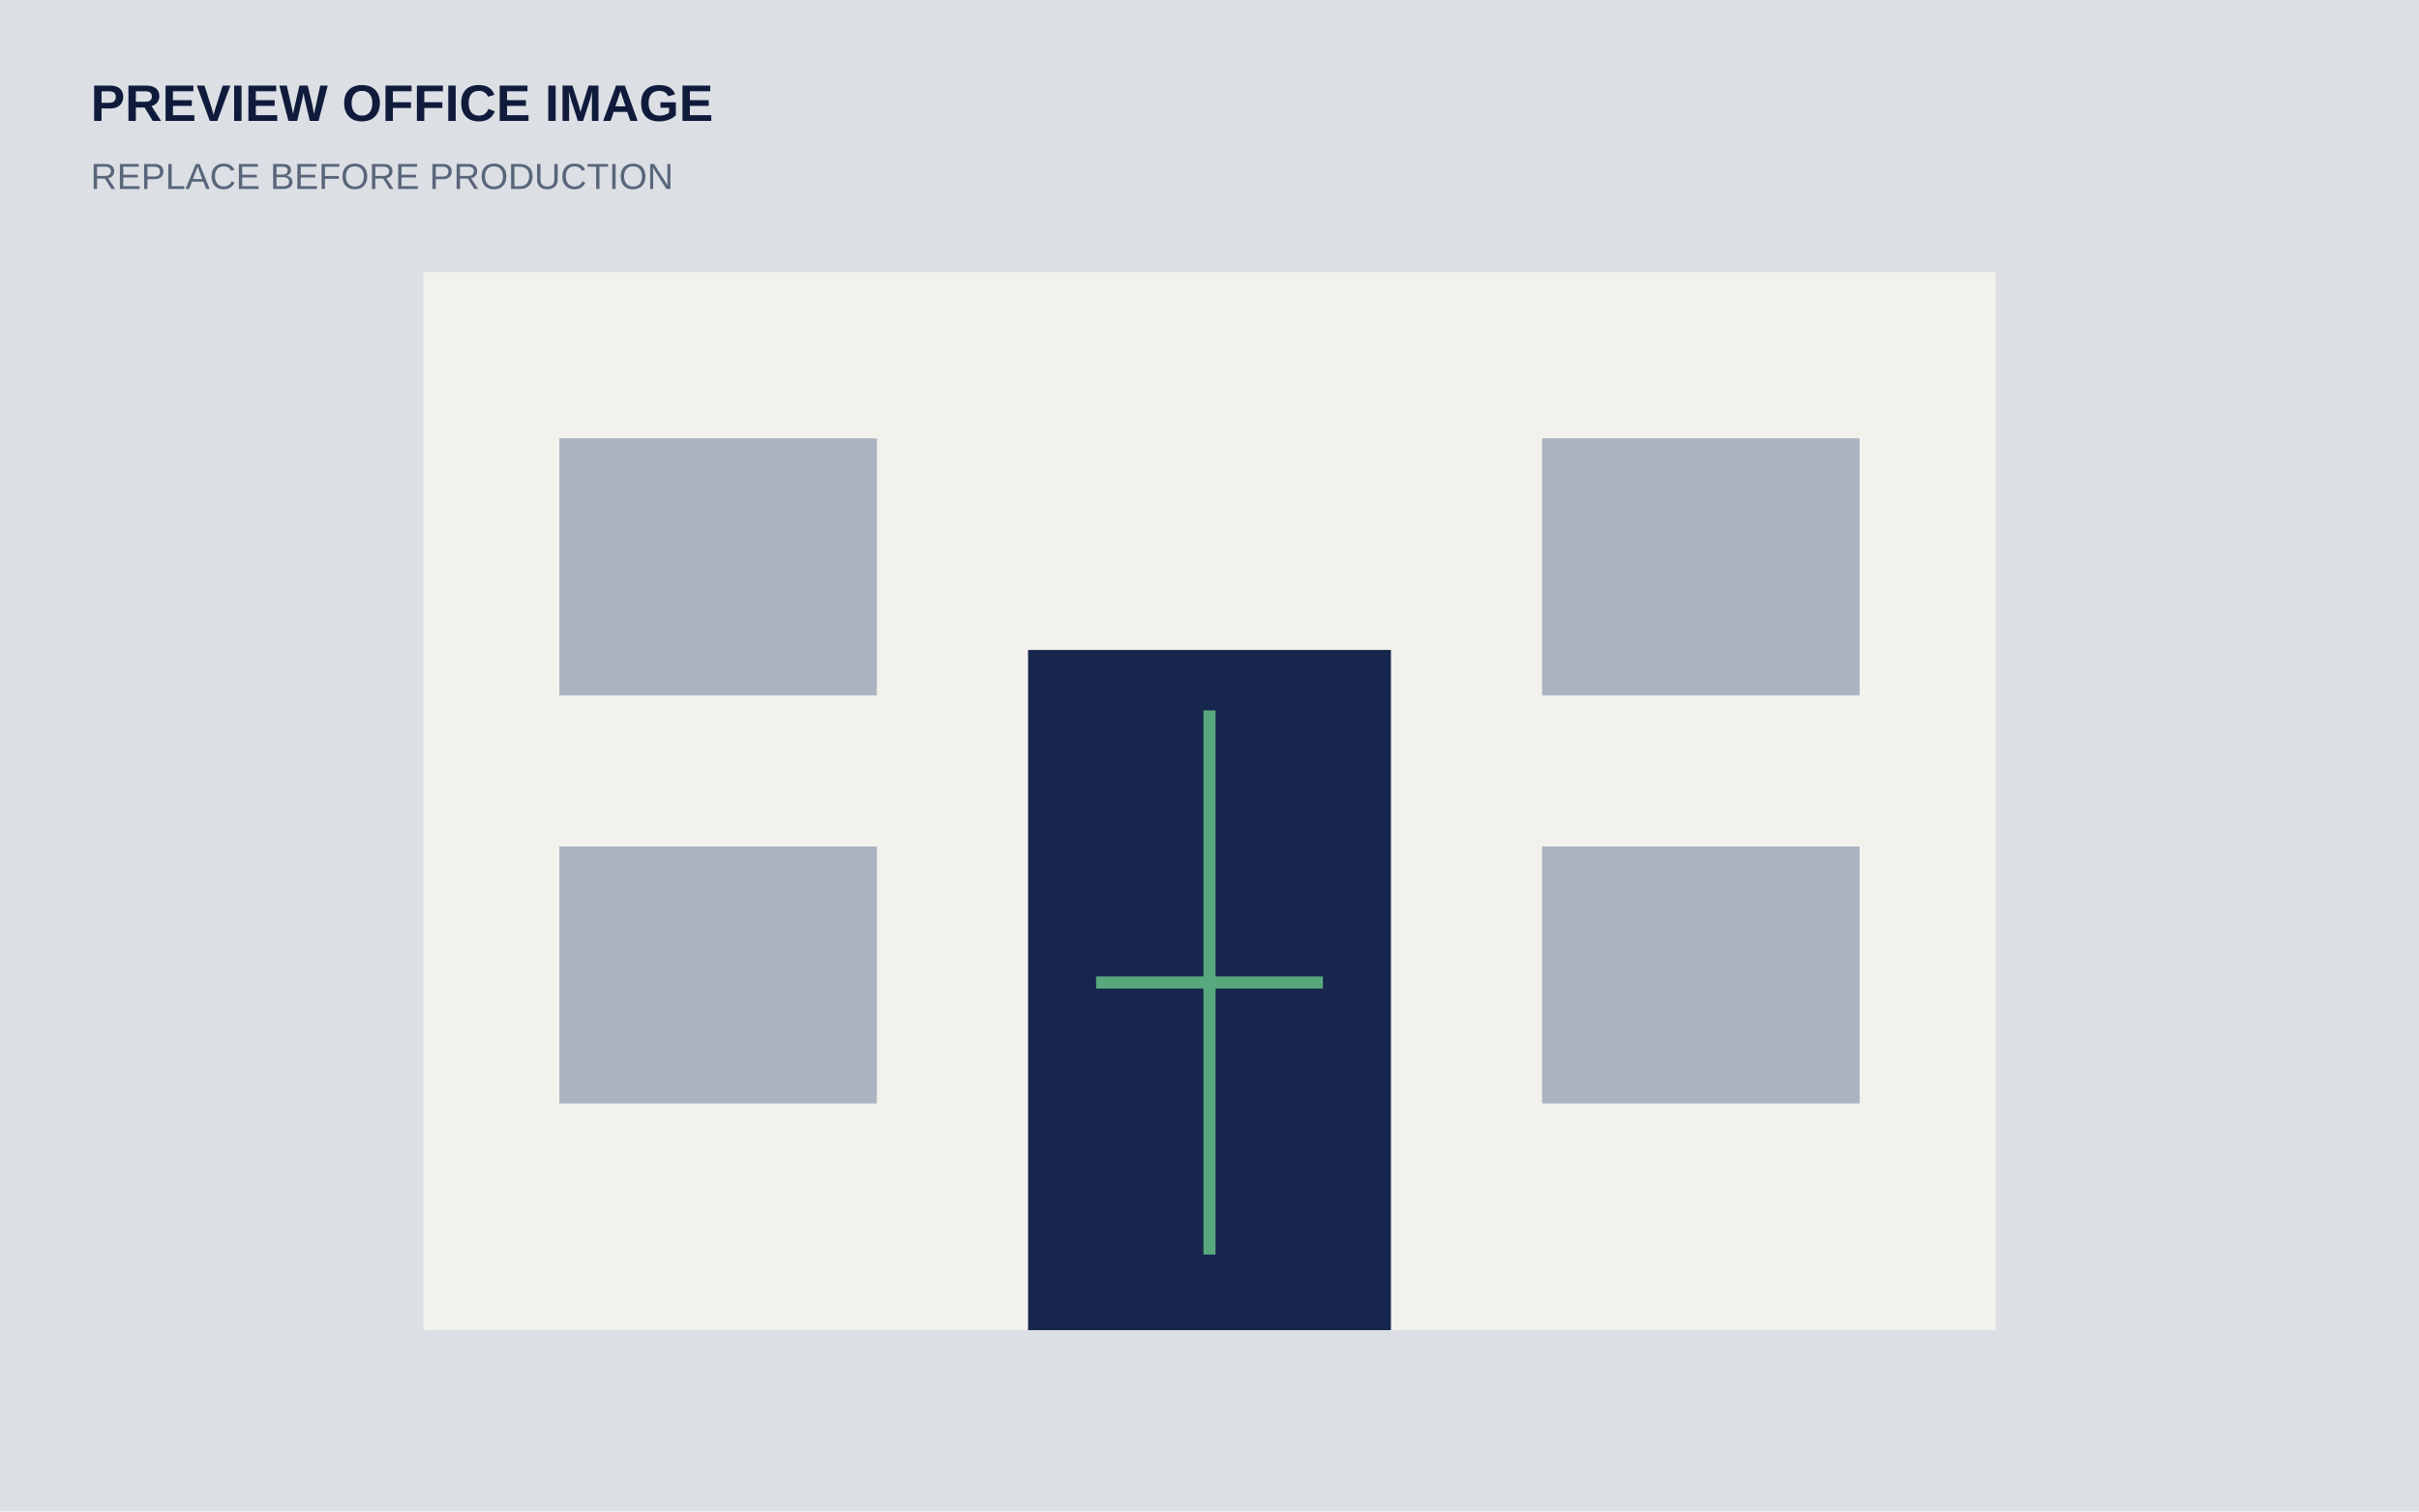
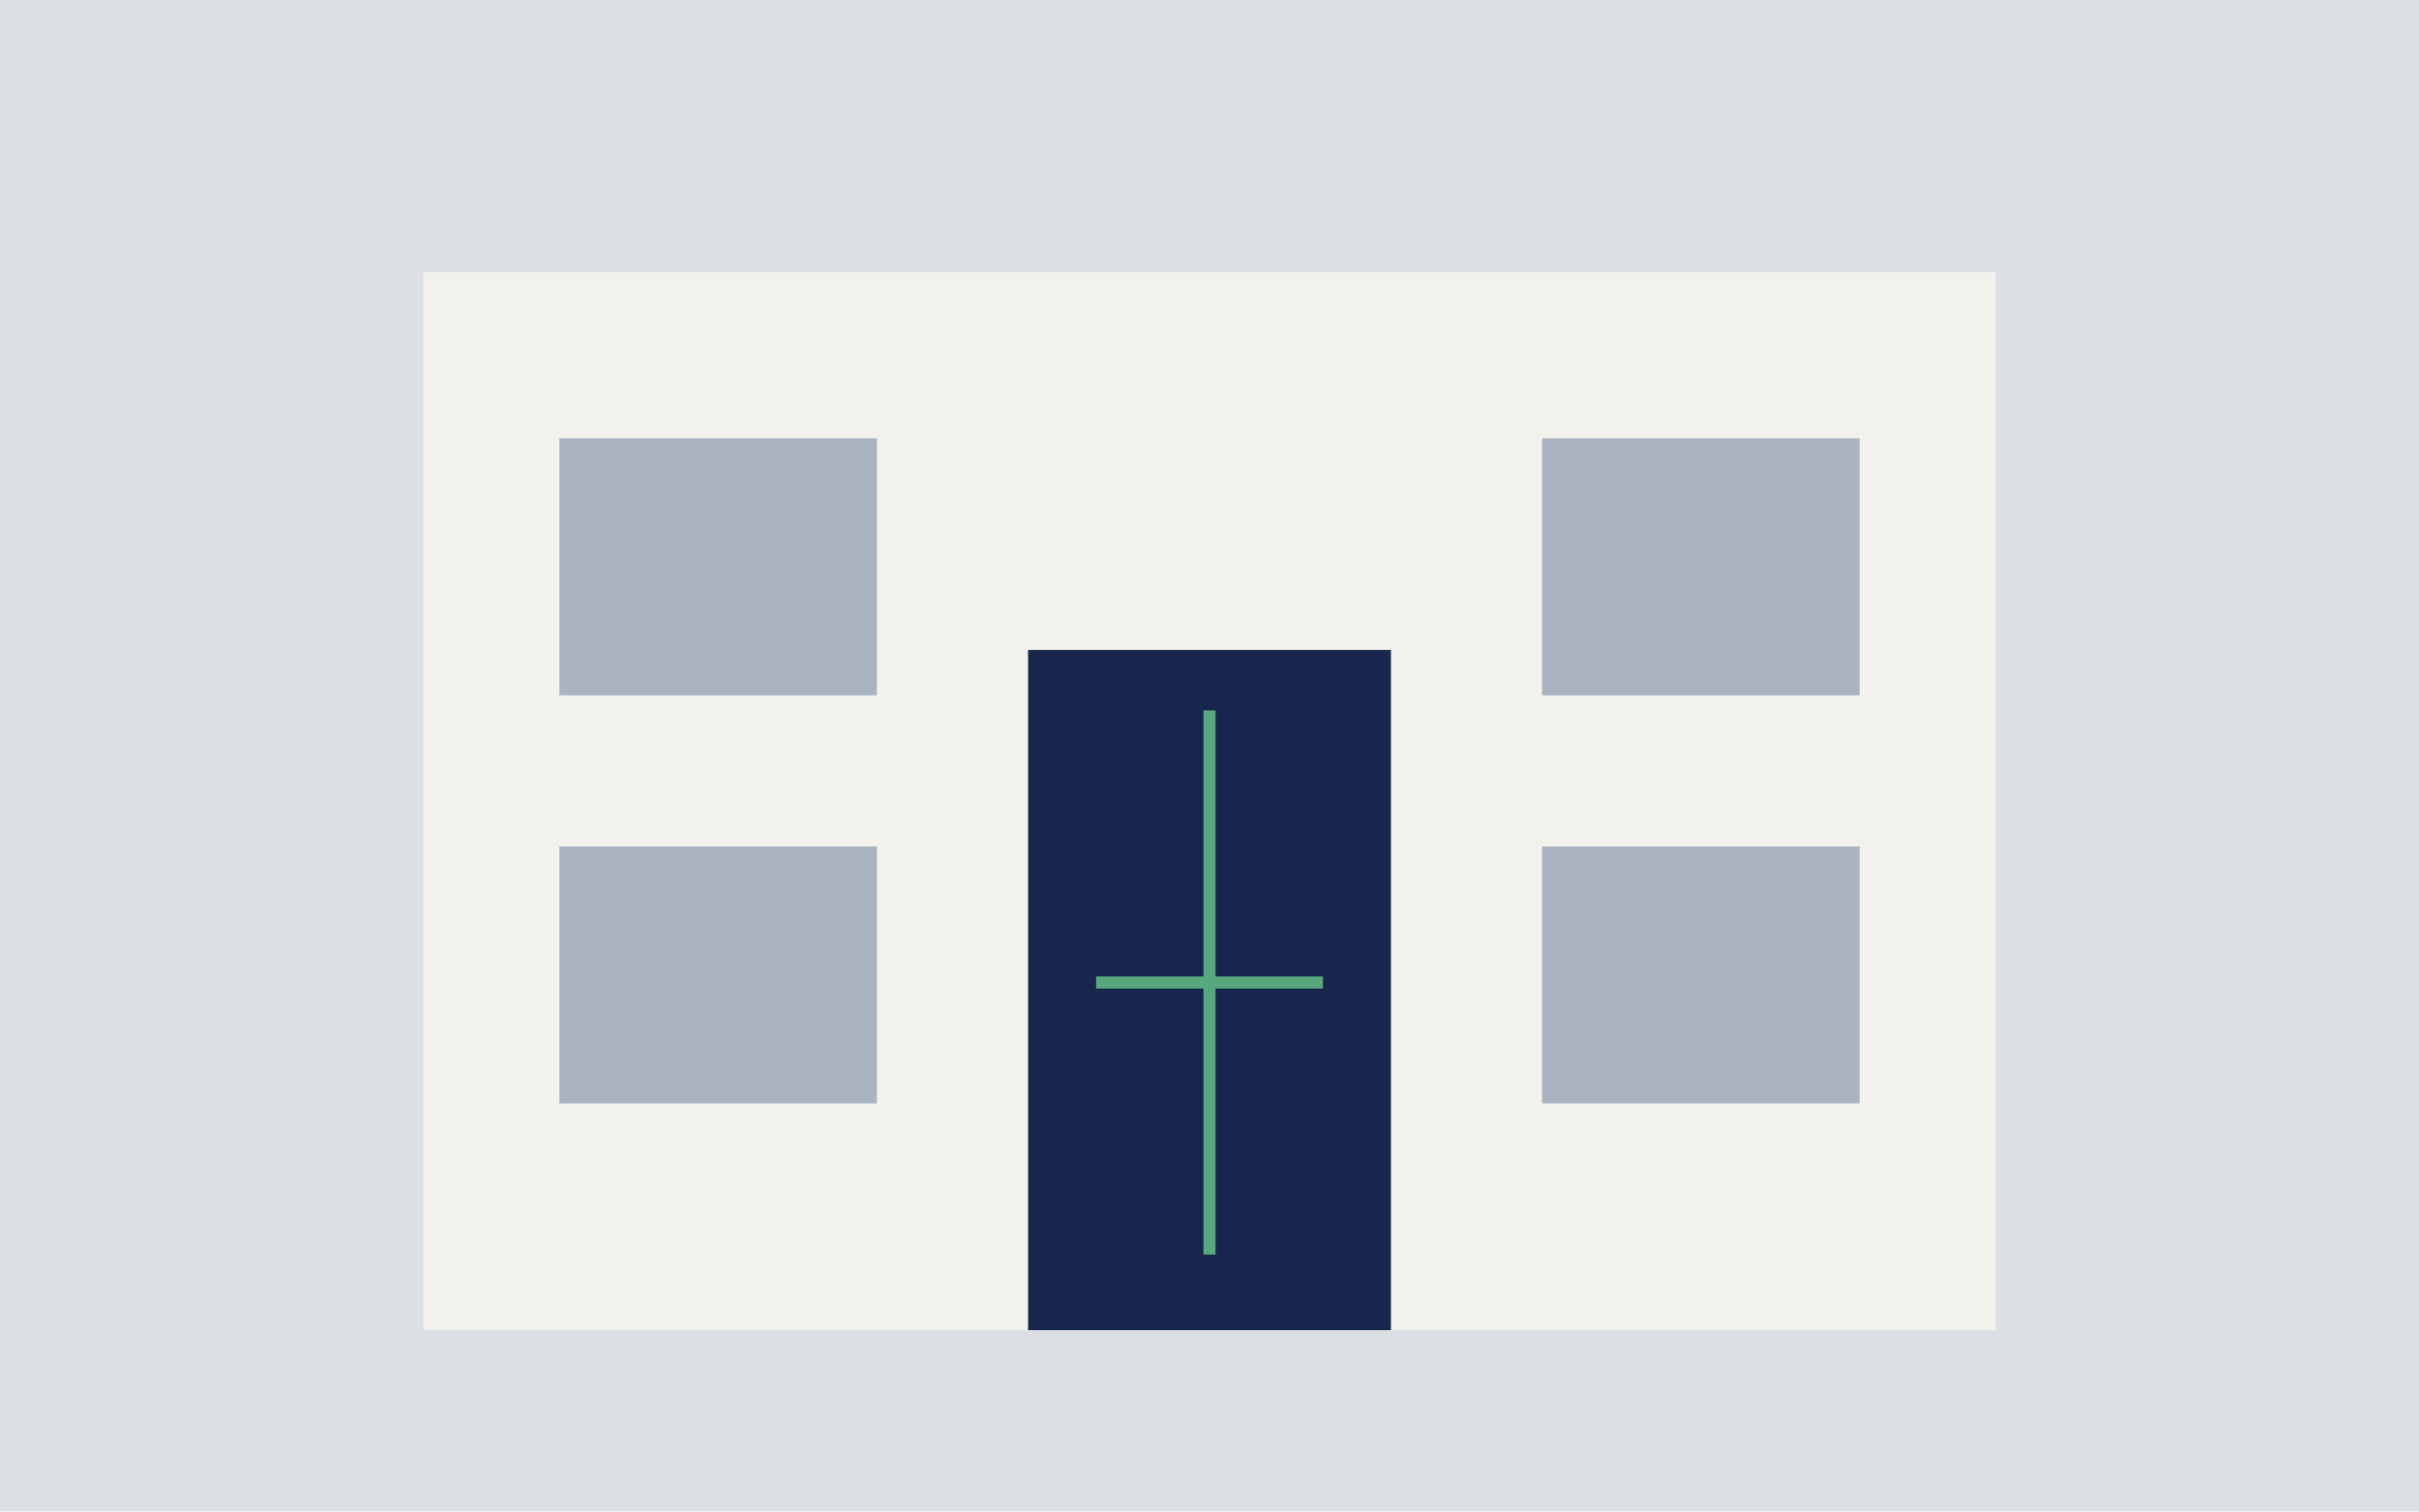
<svg xmlns="http://www.w3.org/2000/svg" width="1600" height="1000" viewBox="0 0 1600 1000" role="img" aria-labelledby="title desc">
  <rect width="1600" height="1000" fill="#dce0e5" />
  <rect x="280" y="180" width="1040" height="700" fill="#f2f1ec" />
  <rect x="680" y="430" width="240" height="450" fill="#17264d" />
  <g fill="#aab3c0">
    <rect x="370" y="290" width="210" height="170" />
    <rect x="1020" y="290" width="210" height="170" />
    <rect x="370" y="560" width="210" height="170" />
    <rect x="1020" y="560" width="210" height="170" />
  </g>
  <path d="M800 470v360M725 650h150" stroke="#58a87d" stroke-width="8" />
-   <text x="60" y="80" fill="#101b3c" font-family="Arial,sans-serif" font-size="34" font-weight="700">PREVIEW OFFICE IMAGE</text>
-   <text x="60" y="125" fill="#59657a" font-family="Arial,sans-serif" font-size="24">REPLACE BEFORE PRODUCTION</text>
</svg>
